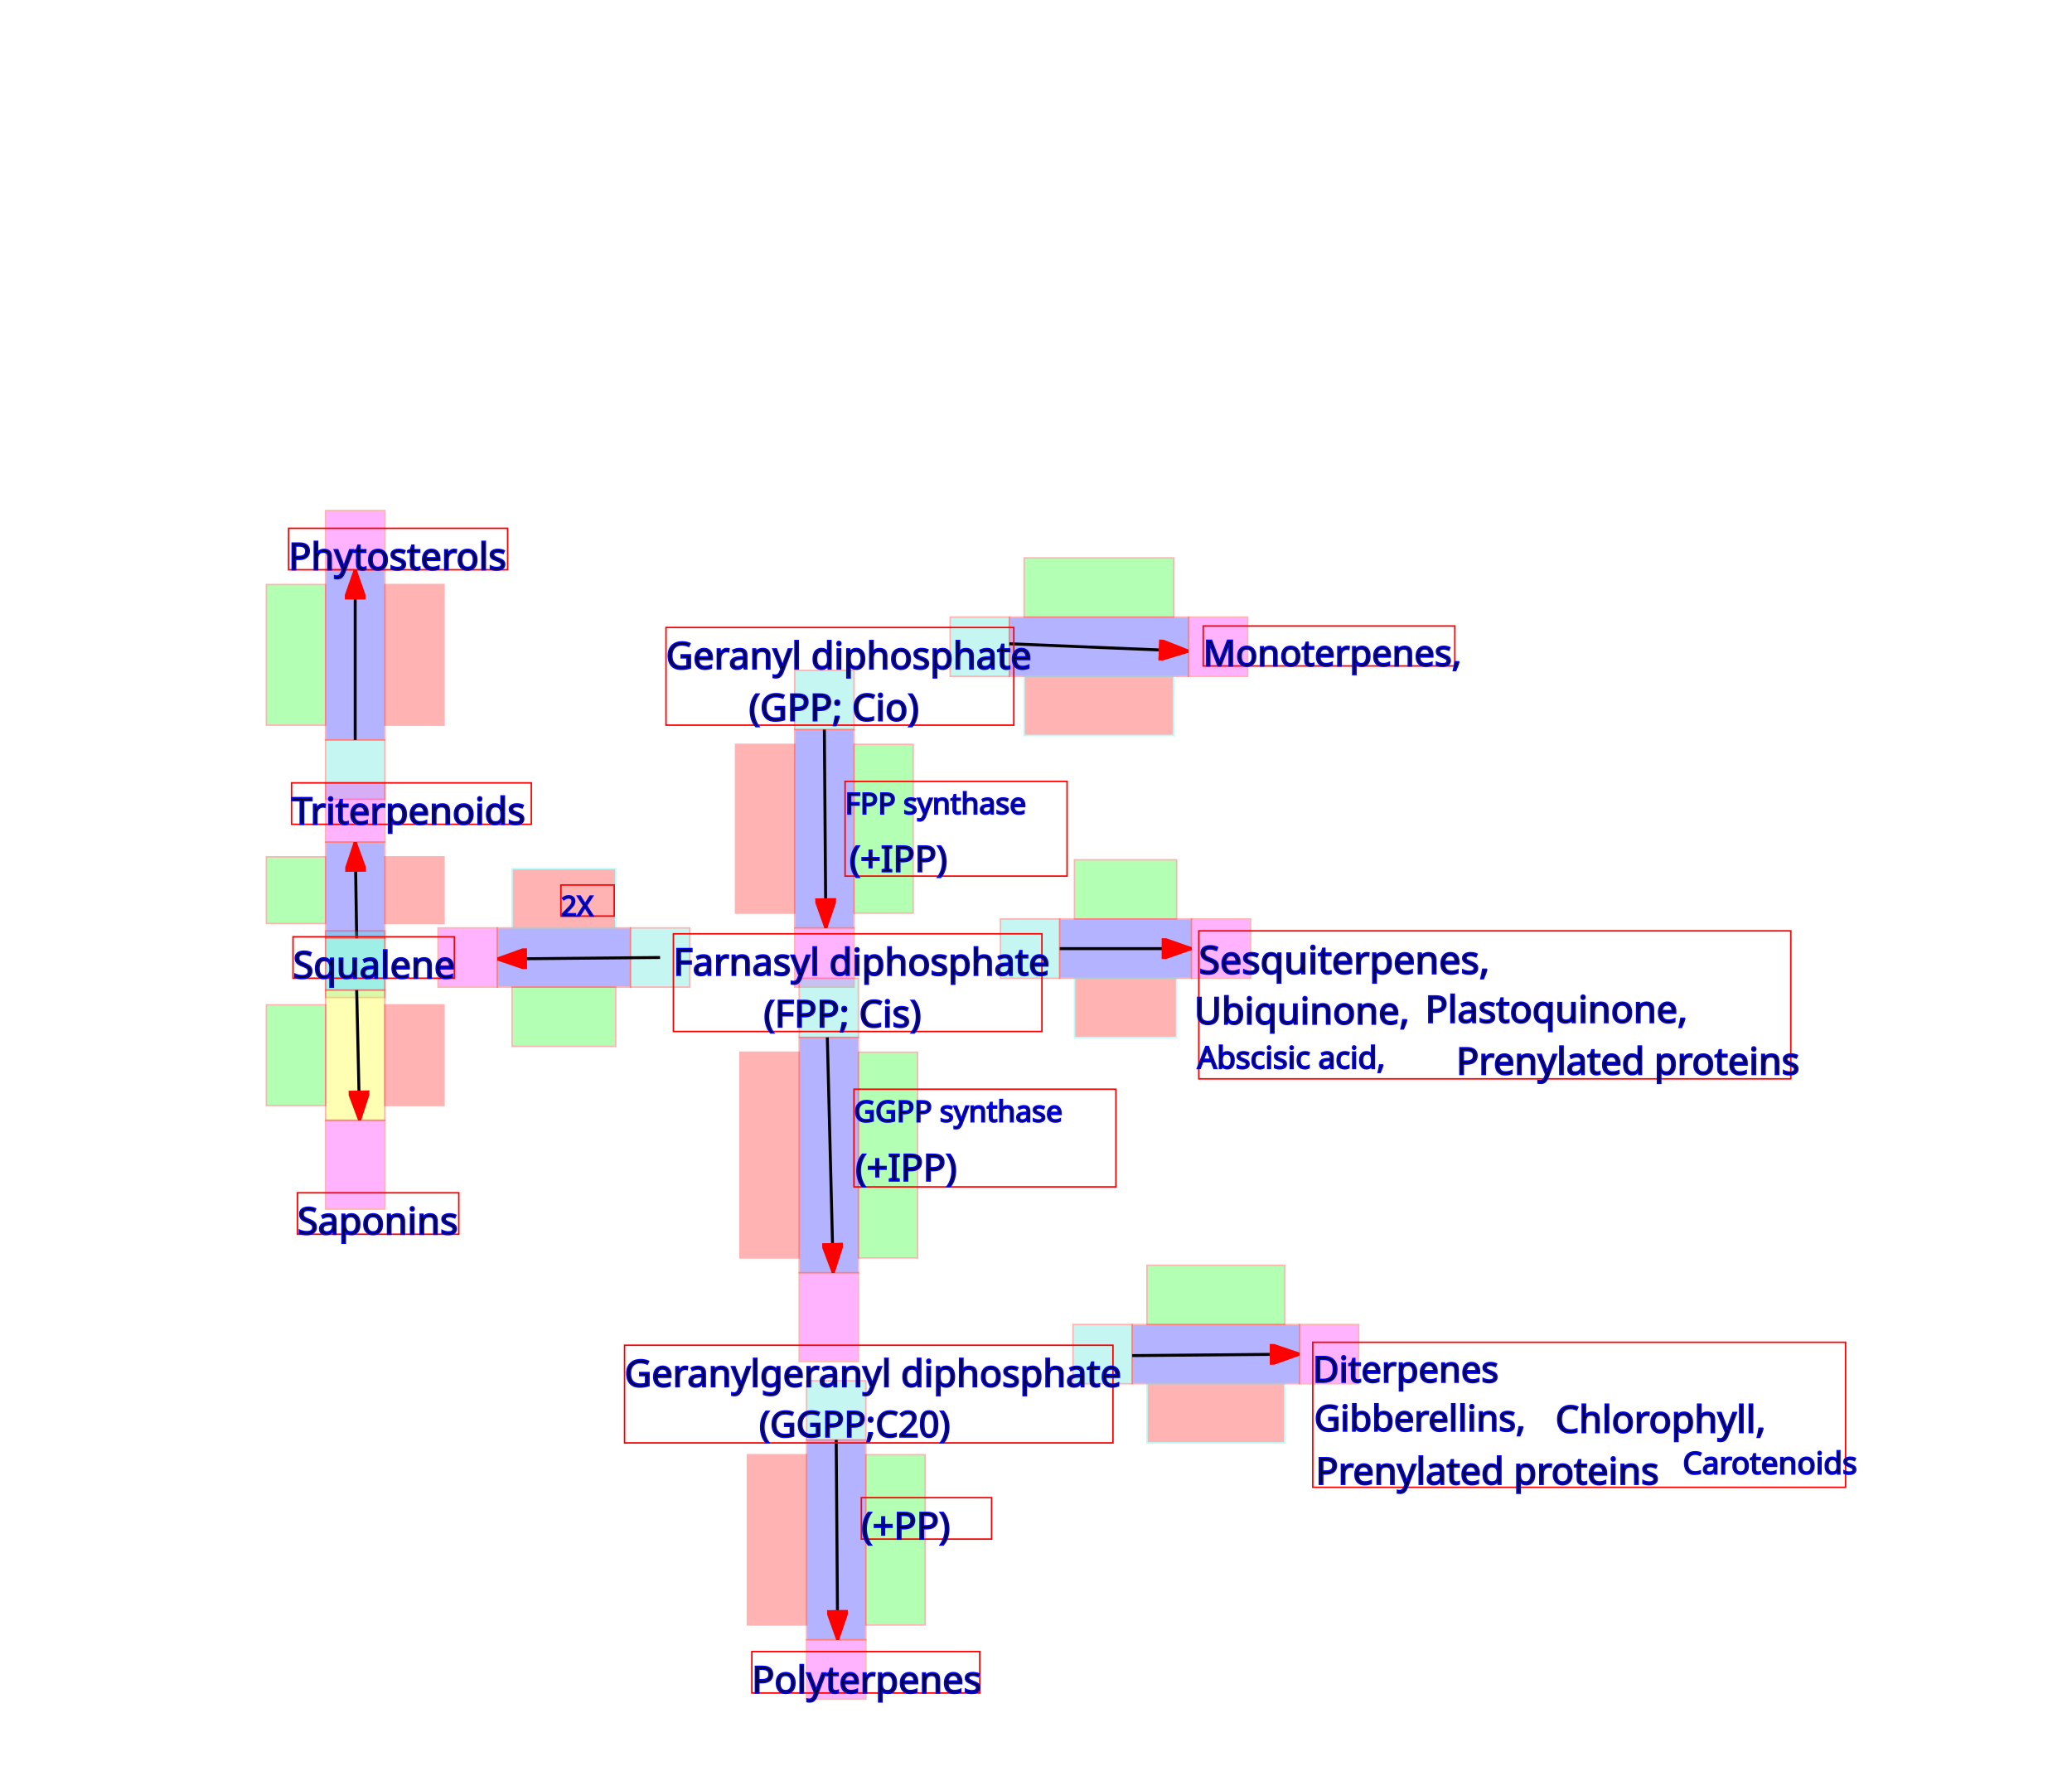
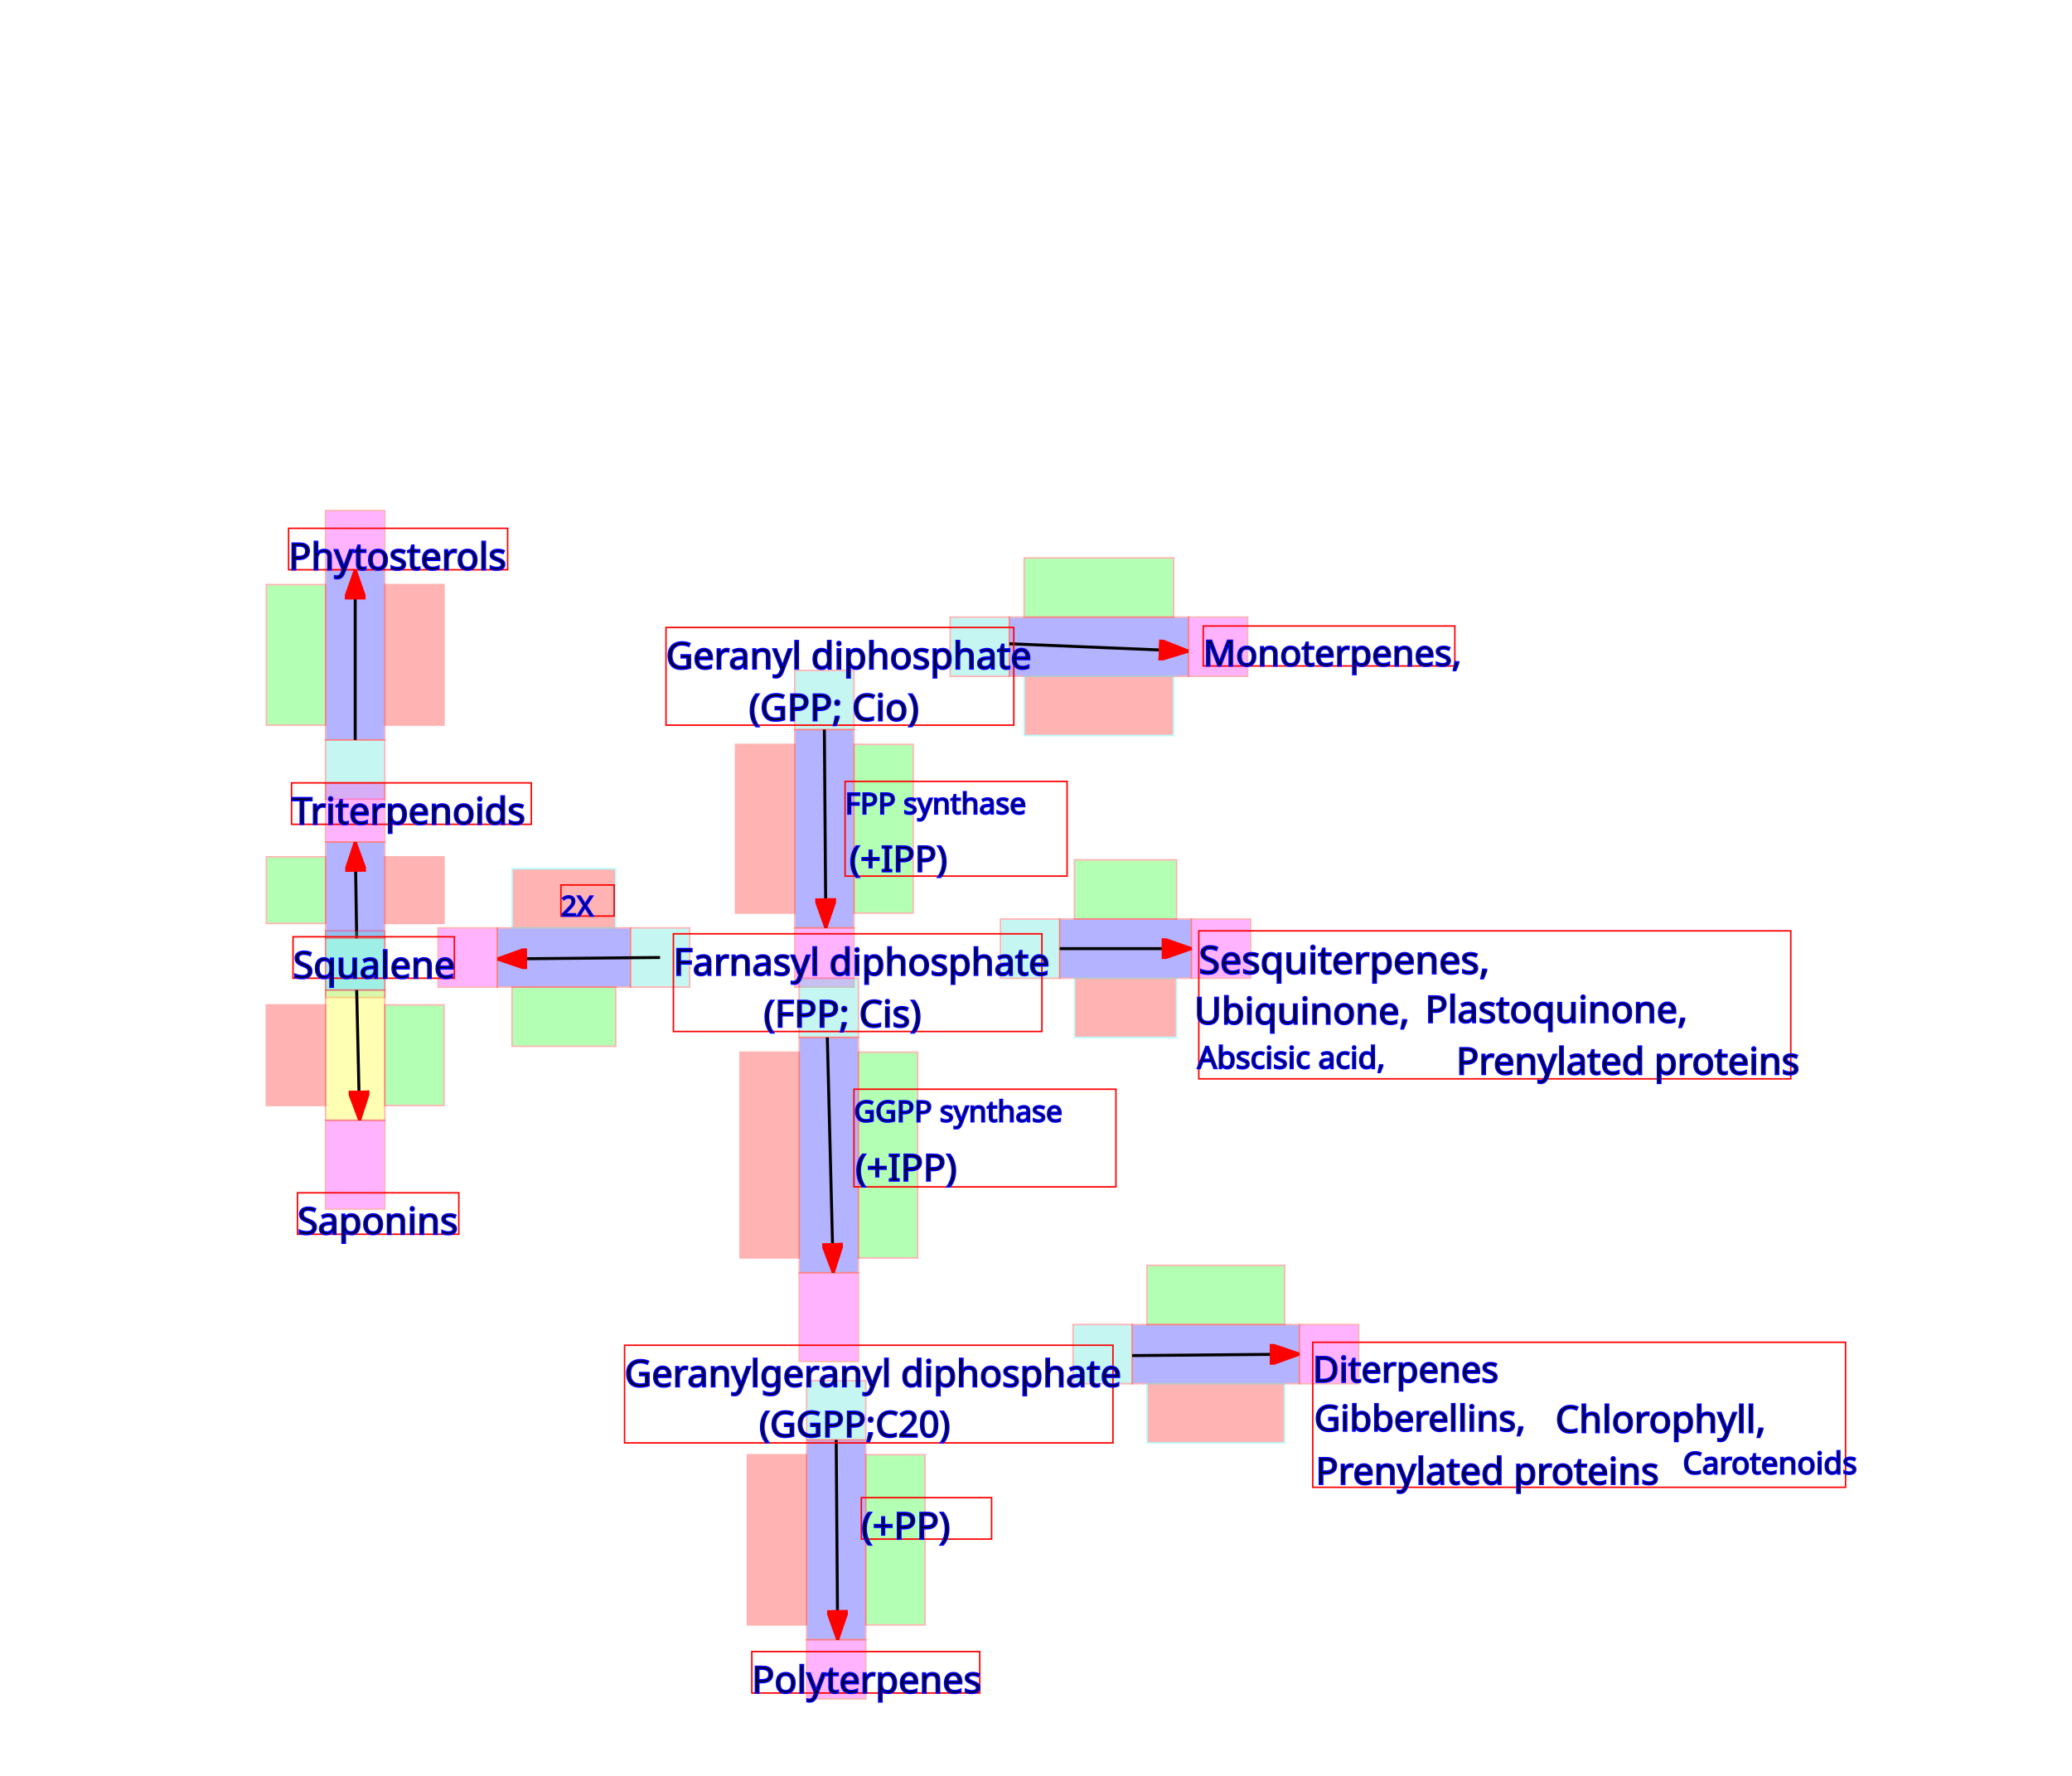
<svg xmlns="http://www.w3.org/2000/svg" width="1400.0" height="1200.0">
  <defs>
    <marker id="arrowhead" markerWidth="10.0" markerHeight="7.0" refX="10.0" refY="3.5" orient="auto">
      <polygon points="0 0, 10 3.5, 0 7" fill="red" stroke="red" stroke-width="1" />
    </marker>
  </defs>
  <g id="a" role="arrows">
    <g id="a0" role="arrow" orient="up">
      <rect role="bbox" position="core" x="220" width="40" y="385" height="115" stroke-width="1.0" stroke="red" fill="blue" opacity="0.3" />
      <rect role="bbox" position="front" x="220" width="40" y="345" height="40" stroke-width="1.0" stroke="red" fill="fuchsia" opacity="0.3" />
      <rect role="bbox" position="back" x="220" width="40" y="500" height="40" stroke-width="1.0" stroke="red" fill="turquoise" opacity="0.3" />
      <rect role="bbox" position="left" x="180" width="40" y="395" height="95" stroke-width="1.0" stroke="red" fill="lime" opacity="0.3" />
      <rect role="bbox" position="right" x="260" width="40" y="395" height="95" stroke-width="1.0" stroke="red" fill="red" opacity="0.3" />
      <line orient="up" x1="240" y1="500" x2="240" y2="385" fill="none" stroke="black" stroke-width="2.0" marker-end="url(#arrowhead)" />
    </g>
    <g id="a1" role="arrow" orient="right">
      <rect role="bbox" position="core" x="682" width="121" y="417" height="40" stroke-width="1.0" stroke="red" fill="blue" opacity="0.3" />
      <rect role="bbox" position="front" x="803" width="40" y="417" height="40" stroke-width="1.0" stroke="red" fill="fuchsia" opacity="0.3" />
      <rect role="bbox" position="back" x="642" width="40" y="417" height="40" stroke-width="1.0" stroke="red" fill="turquoise" opacity="0.3" />
      <rect role="bbox" position="left" x="692" width="101" y="377" height="40" stroke-width="1.0" stroke="red" fill="lime" opacity="0.3" />
      <rect role="bbox" position="right" x="692" width="101" y="457" height="40" stroke-width="1.0" stroke="cyan" fill="red" opacity="0.3" />
      <line orient="right" x1="682" y1="435" x2="803" y2="440" fill="none" stroke="black" stroke-width="2.0" marker-end="url(#arrowhead)" />
    </g>
    <g id="a2" role="arrow" orient="down">
      <rect role="bbox" position="core" x="537" width="40" y="493" height="134" stroke-width="1.0" stroke="red" fill="blue" opacity="0.3" />
      <rect role="bbox" position="front" x="537" width="40" y="627" height="40" stroke-width="1.0" stroke="red" fill="fuchsia" opacity="0.3" />
      <rect role="bbox" position="back" x="537" width="40" y="453" height="40" stroke-width="1.0" stroke="red" fill="turquoise" opacity="0.3" />
      <rect role="bbox" position="left" x="577" width="40" y="503" height="114" stroke-width="1.0" stroke="red" fill="lime" opacity="0.3" />
      <rect role="bbox" position="right" x="497" width="40" y="503" height="114" stroke-width="1.0" stroke="red" fill="red" opacity="0.3" />
      <line orient="down" x1="557" y1="493" x2="558" y2="627" fill="none" stroke="black" stroke-width="2.0" marker-end="url(#arrowhead)" />
    </g>
    <g id="a3" role="arrow" orient="up">
      <rect role="bbox" position="core" x="220" width="40" y="569" height="65" stroke-width="1.0" stroke="red" fill="blue" opacity="0.3" />
      <rect role="bbox" position="front" x="220" width="40" y="529" height="40" stroke-width="1.0" stroke="red" fill="fuchsia" opacity="0.3" />
      <rect role="bbox" position="back" x="220" width="40" y="634" height="40" stroke-width="1.0" stroke="red" fill="turquoise" opacity="0.3" />
      <rect role="bbox" position="left" x="180" width="40" y="579" height="45" stroke-width="1.0" stroke="red" fill="lime" opacity="0.3" />
      <rect role="bbox" position="right" x="260" width="40" y="579" height="45" stroke-width="1.0" stroke="red" fill="red" opacity="0.3" />
      <line orient="up" x1="241" y1="634" x2="240" y2="569" fill="none" stroke="black" stroke-width="2.0" marker-end="url(#arrowhead)" />
    </g>
    <g id="a4" role="arrow" orient="right">
      <rect role="bbox" position="core" x="716" width="89" y="621" height="40" stroke-width="1.0" stroke="red" fill="blue" opacity="0.3" />
      <rect role="bbox" position="front" x="805" width="40" y="621" height="40" stroke-width="1.0" stroke="red" fill="fuchsia" opacity="0.3" />
      <rect role="bbox" position="back" x="676" width="40" y="621" height="40" stroke-width="1.0" stroke="red" fill="turquoise" opacity="0.3" />
      <rect role="bbox" position="left" x="726" width="69" y="581" height="40" stroke-width="1.0" stroke="red" fill="lime" opacity="0.3" />
      <rect role="bbox" position="right" x="726" width="69" y="661" height="40" stroke-width="1.0" stroke="cyan" fill="red" opacity="0.3" />
      <line orient="right" x1="716" y1="641" x2="805" y2="641" fill="none" stroke="black" stroke-width="2.0" marker-end="url(#arrowhead)" />
    </g>
    <g id="a5" role="arrow" orient="left">
      <rect role="bbox" position="core" x="336" width="90" y="627" height="40" stroke-width="1.0" stroke="red" fill="blue" opacity="0.3" />
      <rect role="bbox" position="front" x="296" width="40" y="627" height="40" stroke-width="1.0" stroke="red" fill="fuchsia" opacity="0.3" />
      <rect role="bbox" position="back" x="426" width="40" y="627" height="40" stroke-width="1.0" stroke="red" fill="turquoise" opacity="0.3" />
      <rect role="bbox" position="left" x="346" width="70" y="667" height="40" stroke-width="1.0" stroke="red" fill="lime" opacity="0.3" />
      <rect role="bbox" position="right" x="346" width="70" y="587" height="40" stroke-width="1.0" stroke="cyan" fill="red" opacity="0.3" />
      <line orient="left" x1="446" y1="647" x2="336" y2="648" fill="none" stroke="black" stroke-width="2.0" marker-end="url(#arrowhead)" />
    </g>
    <g id="a6" role="arrow" orient="down">
      <rect role="bbox" position="core" x="220" width="40" y="669" height="88" stroke-width="1.0" stroke="red" fill="yellow" opacity="0.3" />
      <rect role="bbox" position="front" x="220" width="40" y="757" height="60" stroke-width="1.0" stroke="red" fill="fuchsia" opacity="0.3" />
      <rect role="bbox" position="back" x="220" width="40" y="629" height="40" stroke-width="1.0" stroke="red" fill="turquoise" opacity="0.3" />
-       <rect role="bbox" position="left" x="180" width="40" y="679" height="68" stroke-width="1.0" stroke="red" fill="lime" opacity="0.3" />
-       <rect role="bbox" position="right" x="260" width="40" y="679" height="68" stroke-width="1.0" stroke="red" fill="red" opacity="0.3" />
+       <rect role="bbox" position="left" x="260" width="40" y="679" height="68" stroke-width="1.0" stroke="red" fill="lime" opacity="0.3" />
+       <rect role="bbox" position="right" x="180" width="40" y="679" height="68" stroke-width="1.0" stroke="red" fill="red" opacity="0.3" />
      <line orient="down" x1="241" y1="669" x2="243" y2="757" fill="none" stroke="black" stroke-width="2.0" marker-end="url(#arrowhead)" />
    </g>
    <g id="a7" role="arrow" orient="down">
      <rect role="bbox" position="core" x="540" width="40" y="701" height="159" stroke-width="1.0" stroke="red" fill="blue" opacity="0.3" />
      <rect role="bbox" position="front" x="540" width="40" y="860" height="60" stroke-width="1.0" stroke="red" fill="fuchsia" opacity="0.3" />
      <rect role="bbox" position="back" x="540" width="40" y="661" height="40" stroke-width="1.0" stroke="red" fill="turquoise" opacity="0.3" />
      <rect role="bbox" position="left" x="580" width="40" y="711" height="139" stroke-width="1.0" stroke="red" fill="lime" opacity="0.3" />
      <rect role="bbox" position="right" x="500" width="40" y="711" height="139" stroke-width="1.0" stroke="red" fill="red" opacity="0.3" />
      <line orient="down" x1="559" y1="701" x2="563" y2="860" fill="none" stroke="black" stroke-width="2.0" marker-end="url(#arrowhead)" />
    </g>
    <g id="a8" role="arrow" orient="right">
      <rect role="bbox" position="core" x="765" width="113" y="895" height="40" stroke-width="1.0" stroke="red" fill="blue" opacity="0.3" />
      <rect role="bbox" position="front" x="878" width="40" y="895" height="40" stroke-width="1.0" stroke="red" fill="fuchsia" opacity="0.3" />
      <rect role="bbox" position="back" x="725" width="40" y="895" height="40" stroke-width="1.0" stroke="red" fill="turquoise" opacity="0.3" />
      <rect role="bbox" position="left" x="775" width="93" y="855" height="40" stroke-width="1.0" stroke="red" fill="lime" opacity="0.3" />
      <rect role="bbox" position="right" x="775" width="93" y="935" height="40" stroke-width="1.0" stroke="cyan" fill="red" opacity="0.3" />
      <line orient="right" x1="765" y1="916" x2="878" y2="915" fill="none" stroke="black" stroke-width="2.0" marker-end="url(#arrowhead)" />
    </g>
    <g id="a9" role="arrow" orient="down">
      <rect role="bbox" position="core" x="545" width="40" y="973" height="135" stroke-width="1.0" stroke="red" fill="blue" opacity="0.3" />
      <rect role="bbox" position="front" x="545" width="40" y="1108" height="40" stroke-width="1.0" stroke="red" fill="fuchsia" opacity="0.3" />
      <rect role="bbox" position="back" x="545" width="40" y="933" height="40" stroke-width="1.0" stroke="red" fill="turquoise" opacity="0.3" />
      <rect role="bbox" position="left" x="585" width="40" y="983" height="115" stroke-width="1.0" stroke="red" fill="lime" opacity="0.3" />
      <rect role="bbox" position="right" x="505" width="40" y="983" height="115" stroke-width="1.0" stroke="red" fill="red" opacity="0.3" />
      <line orient="down" x1="565" y1="973" x2="566" y2="1108" fill="none" stroke="black" stroke-width="2.0" marker-end="url(#arrowhead)" />
    </g>
  </g>
  <g id="t" foo="bar" role="texts">
    <g id="t0" role="text">
.           <rect role="bbox" x="195" width="148" y="357" height="28" stroke-width="1.0" stroke="red" fill="none" />
      <text x="195" y="385" font-size="25.2" stroke="blue" font-family="sans-serif">Phytosterols</text>
    </g>
    <g id="t1" role="text">
.           <rect role="bbox" x="197" width="162" y="529" height="28" stroke-width="1.0" stroke="red" fill="none" />
      <text x="197" y="557" font-size="25.2" stroke="blue" font-family="sans-serif">Triterpenoids</text>
    </g>
    <g id="t2" role="text">
.           <rect role="bbox" x="198" width="109" y="633" height="28" stroke-width="1.0" stroke="red" fill="none" />
      <text x="198" y="661" font-size="25.2" stroke="blue" font-family="sans-serif">Squalene</text>
    </g>
    <g id="t3" role="text">
.           <rect role="bbox" x="455" width="249" y="631" height="66" stroke-width="1.0" stroke="red" fill="none" />
      <text x="455" y="659" font-size="25.2" stroke="blue" font-family="sans-serif">Farnasyl diphosphate</text>
      <text x="516" y="694" font-size="25.2" stroke="blue" font-family="sans-serif">(FPP; Cis)</text>
    </g>
    <g id="t4" role="text">
.           <rect role="bbox" x="810" width="400" y="629" height="100" stroke-width="1.0" stroke="red" fill="none" />
      <text x="810" y="658" font-size="26.1" stroke="blue" font-family="sans-serif">Sesquiterpenes,</text>
      <text x="807" y="692" font-size="25.2" stroke="blue" font-family="sans-serif">Ubiquinone,</text>
      <text x="963" y="691" font-size="25.2" stroke="blue" font-family="sans-serif">Plastoquinone,</text>
      <text x="809" y="722" font-size="20.7" stroke="blue" font-family="sans-serif">Abscisic acid,</text>
      <text x="984" y="726" font-size="25.2" stroke="blue" font-family="sans-serif">Prenylated proteins</text>
    </g>
    <g id="t5" role="text">
.           <rect role="bbox" x="201" width="109" y="806" height="28" stroke-width="1.0" stroke="red" fill="none" />
      <text x="201" y="834" font-size="25.2" stroke="blue" font-family="sans-serif">Saponins</text>
    </g>
    <g id="t6" role="text">
.           <rect role="bbox" x="379" width="36" y="598" height="21" stroke-width="1.0" stroke="red" fill="none" />
      <text x="379" y="619" font-size="18.9" stroke="blue" font-family="sans-serif">2X</text>
    </g>
    <g id="t7" role="text">
.           <rect role="bbox" x="450" width="235" y="424" height="66" stroke-width="1.0" stroke="red" fill="none" />
      <text x="450" y="452" font-size="25.2" stroke="blue" font-family="sans-serif">Geranyl diphosphate</text>
      <text x="506" y="487" font-size="25.2" stroke="blue" font-family="sans-serif">(GPP; Cio)</text>
    </g>
    <g id="t8" role="text">
.           <rect role="bbox" x="813" width="170" y="423" height="27" stroke-width="1.0" stroke="red" fill="none" />
      <text x="813" y="450" font-size="24.3" stroke="blue" font-family="sans-serif">Monoterpenes,</text>
    </g>
    <g id="t9" role="text">
.           <rect role="bbox" x="571" width="150" y="528" height="64" stroke-width="1.0" stroke="red" fill="none" />
      <text x="571" y="550" font-size="19.8" stroke="blue" font-family="sans-serif">FPP synthase</text>
      <text x="574" y="589" font-size="24.3" stroke="blue" font-family="sans-serif">(+IPP)</text>
    </g>
    <g id="t10" role="text">
.           <rect role="bbox" x="577" width="177" y="736" height="66" stroke-width="1.0" stroke="red" fill="none" />
      <text x="577" y="758" font-size="19.8" stroke="blue" font-family="sans-serif">GGPP synthase</text>
      <text x="578" y="798" font-size="25.2" stroke="blue" font-family="sans-serif">(+IPP)</text>
    </g>
    <g id="t11" role="text">
.           <rect role="bbox" x="422" width="330" y="909" height="66" stroke-width="1.0" stroke="red" fill="none" />
      <text x="422" y="937" font-size="25.2" stroke="blue" font-family="sans-serif">Geranylgeranyl diphosphate</text>
      <text x="513" y="971" font-size="24.3" stroke="blue" font-family="sans-serif">(GGPP;C20)</text>
    </g>
    <g id="t12" role="text">
.           <rect role="bbox" x="887" width="360" y="907" height="98" stroke-width="1.0" stroke="red" fill="none" />
      <text x="887" y="934" font-size="24.3" stroke="blue" font-family="sans-serif">Diterpenes</text>
      <text x="888" y="967" font-size="24.3" stroke="blue" font-family="sans-serif">Gibberellins,</text>
      <text x="1051" y="968" font-size="25.2" stroke="blue" font-family="sans-serif">Chlorophyll,</text>
      <text x="889" y="1003" font-size="25.2" stroke="blue" font-family="sans-serif">Prenylated proteins</text>
      <text x="1137" y="996" font-size="20.7" stroke="blue" font-family="sans-serif">Carotenoids</text>
    </g>
    <g id="t13" role="text">
.           <rect role="bbox" x="582" width="88" y="1012" height="28" stroke-width="1.0" stroke="red" fill="none" />
      <text x="582" y="1040" font-size="25.2" stroke="blue" font-family="sans-serif">(+PP)</text>
    </g>
    <g id="t14" role="text">
.           <rect role="bbox" x="508" width="154" y="1116" height="28" stroke-width="1.0" stroke="red" fill="none" />
      <text x="508" y="1144" font-size="25.2" stroke="blue" font-family="sans-serif">Polyterpenes</text>
    </g>
  </g>
</svg>
